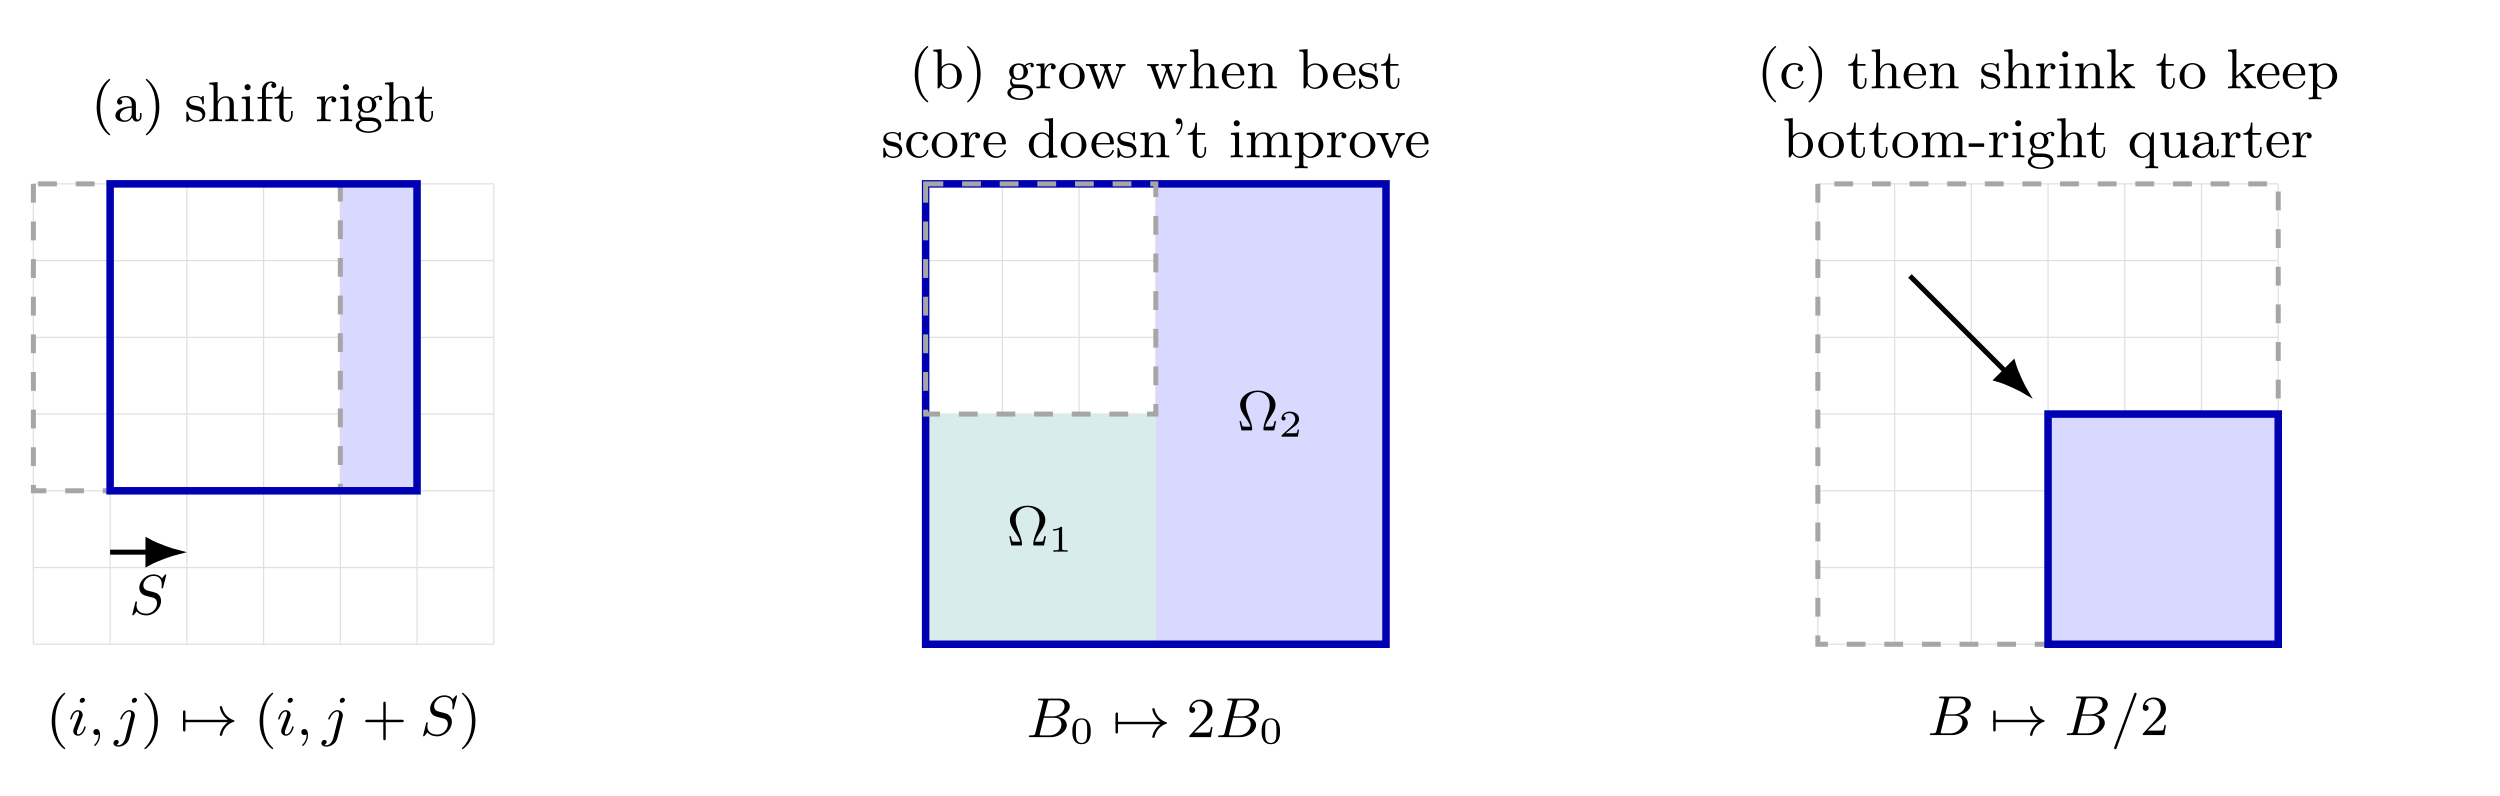
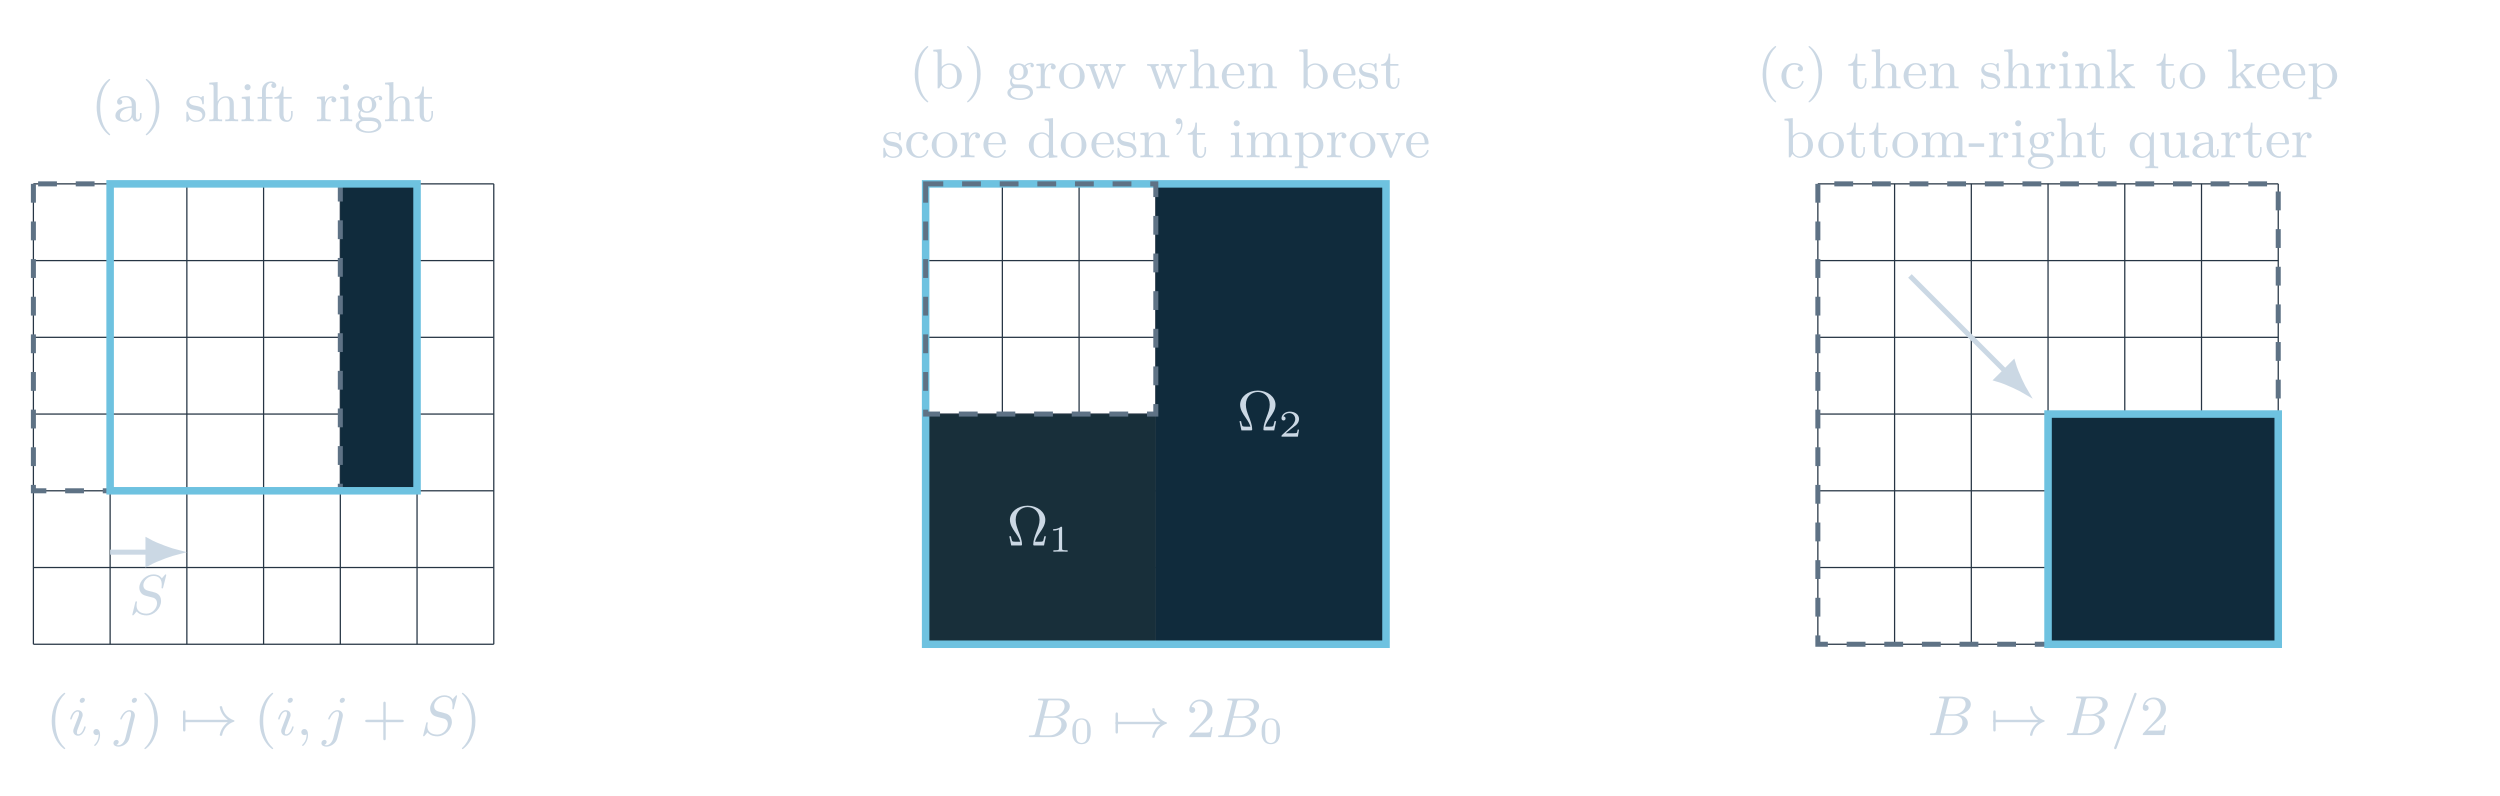
<svg xmlns="http://www.w3.org/2000/svg" xmlns:xlink="http://www.w3.org/1999/xlink" version="1.1" width="397.13pt" height="126.318pt" viewBox="-72 -72 397.13 126.318">
  <defs>
    <path id="g2-48" d="M3.288-1.907C3.288-2.343 3.288-3.975 1.823-3.975S.359-2.343 .359-1.907C.359-1.476 .359 .126 1.823 .126S3.288-1.476 3.288-1.907ZM2.72-1.985C2.72-1.602 2.72-.998 2.618-.664C2.451-.143 2.02-.066 1.823-.066C1.572-.066 1.166-.185 1.022-.681C.927-1.028 .927-1.614 .927-1.985C.927-2.385 .927-2.845 1.01-3.168C1.16-3.706 1.614-3.784 1.823-3.784C2.098-3.784 2.493-3.652 2.624-3.198C2.714-2.881 2.72-2.445 2.72-1.985Z" />
    <path id="g2-49" d="M3.019 0V-.233H2.762C2.146-.233 2.146-.311 2.146-.508V-3.796C2.146-3.975 2.122-3.975 1.943-3.975C1.548-3.593 .938-3.593 .723-3.593V-3.359C.879-3.359 1.273-3.359 1.632-3.527V-.508C1.632-.311 1.632-.233 1.016-.233H.759V0C1.088-.024 1.554-.024 1.889-.024S2.69-.024 3.019 0Z" />
    <path id="g2-50" d="M3.216-1.118H2.995C2.983-1.034 2.923-.64 2.833-.574C2.792-.538 2.307-.538 2.224-.538H1.106L1.871-1.16C2.074-1.321 2.606-1.704 2.792-1.883C2.971-2.062 3.216-2.367 3.216-2.792C3.216-3.539 2.54-3.975 1.739-3.975C.968-3.975 .43-3.467 .43-2.905C.43-2.6 .687-2.564 .753-2.564C.903-2.564 1.076-2.672 1.076-2.887C1.076-3.019 .998-3.21 .735-3.21C.873-3.515 1.237-3.742 1.65-3.742C2.277-3.742 2.612-3.276 2.612-2.792C2.612-2.367 2.331-1.931 1.913-1.548L.496-.251C.436-.191 .43-.185 .43 0H3.031L3.216-1.118Z" />
    <path id="g0-33" d="M8.688-2.242C8.688-2.286 8.653-2.331 8.608-2.349C7.63-2.663 6.904-3.488 6.716-4.501C6.707-4.555 6.662-4.591 6.608-4.591H6.447C6.393-4.591 6.339-4.546 6.339-4.465C6.492-3.64 6.958-2.914 7.63-2.43H.699C.574-2.43 .511-2.34 .511-2.242S.574-2.053 .699-2.053H7.63C6.958-1.569 6.492-.843 6.339-.018C6.339 .063 6.393 .108 6.447 .108H6.608C6.662 .108 6.707 .072 6.716 .018C6.904-.995 7.63-1.82 8.608-2.134C8.653-2.152 8.688-2.197 8.688-2.242Z" />
    <path id="g0-55" d="M.897-.87V-2.053C.941-2.053 1.148-2.053 1.148-2.242C1.148-2.439 .95-2.439 .897-2.439V-3.622C.897-3.748 .897-3.927 .699-3.927C.511-3.927 .511-3.739 .511-3.622V-.87C.511-.753 .511-.565 .699-.565C.897-.565 .897-.744 .897-.87Z" />
    <path id="g3-10" d="M6.232-1.462H5.981C5.927-1.219 5.864-.933 5.819-.807C5.765-.664 5.738-.592 5.218-.592H4.501C4.618-1.04 4.815-1.381 5.236-2C5.703-2.672 6.133-3.3 6.133-4.071C6.133-5.308 4.896-6.321 3.327-6.321C1.722-6.321 .511-5.29 .511-4.071C.511-3.291 .959-2.645 1.39-2.017C1.856-1.336 2.035-1.013 2.143-.592H1.426C.906-.592 .879-.664 .834-.78C.78-.915 .708-1.228 .664-1.462H.412L.717 0H2.188C2.385 0 2.43 0 2.43-.188C2.43-.825 2.143-1.569 1.874-2.251C1.641-2.851 1.426-3.452 1.426-4.08C1.426-5.443 2.412-6.097 3.318-6.097C4.268-6.097 5.218-5.407 5.218-4.08C5.218-3.416 4.976-2.798 4.761-2.251C4.501-1.56 4.214-.825 4.214-.188C4.214 0 4.259 0 4.456 0H5.927L6.232-1.462Z" />
    <path id="g3-40" d="M3.058 2.134C3.058 2.089 3.031 2.062 2.977 2C1.82 .941 1.47-.672 1.47-2.242C1.47-3.631 1.739-5.317 3.004-6.519C3.04-6.554 3.058-6.581 3.058-6.626C3.058-6.689 3.013-6.725 2.95-6.725C2.842-6.725 2.035-6.079 1.551-5.102C1.121-4.241 .906-3.318 .906-2.251C.906-1.605 .986-.583 1.479 .475C2.008 1.578 2.842 2.233 2.95 2.233C3.013 2.233 3.058 2.197 3.058 2.134Z" />
    <path id="g3-41" d="M2.672-2.251C2.672-2.986 2.564-3.972 2.098-4.967C1.569-6.07 .735-6.725 .628-6.725C.538-6.725 .52-6.653 .52-6.626C.52-6.581 .538-6.554 .601-6.492C1.121-6.025 2.107-4.806 2.107-2.251C2.107-.968 1.874 .816 .574 2.026C.556 2.053 .52 2.089 .52 2.134C.52 2.161 .538 2.233 .628 2.233C.735 2.233 1.542 1.587 2.026 .61C2.457-.251 2.672-1.175 2.672-2.251Z" />
    <path id="g3-43" d="M6.644-2.242C6.644-2.439 6.474-2.439 6.33-2.439H3.775V-5.003C3.775-5.147 3.775-5.317 3.578-5.317C3.389-5.317 3.389-5.129 3.389-5.003V-2.439H.825C.699-2.439 .511-2.439 .511-2.251C.511-2.053 .681-2.053 .825-2.053H3.389V.511C3.389 .655 3.389 .825 3.587 .825C3.775 .825 3.775 .637 3.775 .511V-2.053H6.33C6.456-2.053 6.644-2.053 6.644-2.242Z" />
    <path id="g3-50" d="M4.142-1.587H3.891C3.873-1.47 3.802-.941 3.685-.798C3.631-.717 3.013-.717 2.833-.717H1.237L2.125-1.56C3.596-2.833 4.142-3.309 4.142-4.223C4.142-5.254 3.291-5.972 2.188-5.972C1.157-5.972 .457-5.156 .457-4.34C.457-3.891 .843-3.847 .924-3.847C1.121-3.847 1.39-3.99 1.39-4.313C1.39-4.582 1.201-4.779 .924-4.779C.879-4.779 .852-4.779 .816-4.77C1.031-5.407 1.605-5.694 2.089-5.694C3.004-5.694 3.318-4.842 3.318-4.223C3.318-3.309 2.627-2.564 2.197-2.098L.556-.323C.457-.224 .457-.206 .457 0H3.891L4.142-1.587Z" />
    <path id="g1-59" d="M1.856-.018C1.856-.574 1.659-.968 1.273-.968C.968-.968 .789-.735 .789-.484S.968 0 1.273 0C1.408 0 1.542-.045 1.632-.143C1.632 .152 1.632 .888 .968 1.524C.915 1.578 .915 1.587 .915 1.623C.915 1.686 .977 1.731 1.031 1.731C1.13 1.731 1.856 1.031 1.856-.018Z" />
    <path id="g1-61" d="M4.089-6.528C4.089-6.644 3.999-6.725 3.9-6.725C3.775-6.725 3.739-6.653 3.73-6.635L.565 1.883C.511 2.008 .511 2.044 .511 2.044C.511 2.161 .601 2.242 .699 2.242C.789 2.242 .861 2.206 .924 2.026L4.035-6.366C4.089-6.492 4.089-6.528 4.089-6.528Z" />
    <path id="g1-66" d="M6.456-1.928C6.456-2.564 5.927-3.102 5.039-3.201C6.061-3.398 6.931-4.08 6.931-4.878C6.931-5.577 6.285-6.124 5.218-6.124H2.152C1.991-6.124 1.883-6.124 1.883-5.963C1.883-5.846 1.964-5.846 2.152-5.846C2.188-5.846 2.349-5.846 2.493-5.828C2.645-5.81 2.708-5.792 2.708-5.694C2.708-5.649 2.699-5.613 2.672-5.514L1.462-.681C1.381-.359 1.363-.278 .69-.278C.52-.278 .421-.278 .421-.117C.421 0 .511 0 .672 0H3.936C5.389 0 6.456-1.058 6.456-1.928ZM6.106-4.914C6.106-4.116 5.272-3.3 4.259-3.3H2.86L3.407-5.496C3.488-5.819 3.506-5.846 3.882-5.846H5.093C6.025-5.846 6.106-5.138 6.106-4.914ZM5.604-2.017C5.604-1.13 4.788-.278 3.712-.278H2.43C2.304-.278 2.286-.278 2.251-.287C2.161-.296 2.134-.305 2.134-.368C2.134-.395 2.134-.412 2.179-.574L2.798-3.075H4.483C5.039-3.075 5.604-2.833 5.604-2.017Z" />
    <path id="g1-83" d="M5.066-2.089C5.066-3.201 4.187-3.425 3.909-3.488L3.093-3.703C2.798-3.775 2.251-3.918 2.251-4.6S2.968-6.07 3.865-6.07C4.223-6.07 4.573-5.972 4.824-5.721C5.165-5.389 5.174-4.905 5.174-4.671C5.174-4.376 5.138-4.277 5.138-4.205S5.174-4.089 5.263-4.089C5.362-4.089 5.362-4.107 5.407-4.277L5.864-6.079C5.891-6.178 5.891-6.196 5.891-6.223C5.891-6.223 5.882-6.321 5.783-6.321C5.738-6.321 5.73-6.312 5.622-6.187C5.496-6.052 5.604-6.169 5.192-5.685C4.86-6.187 4.34-6.321 3.865-6.321C2.708-6.321 1.614-5.29 1.614-4.214C1.614-3.847 1.731-3.542 1.964-3.291C2.224-3.022 2.448-2.968 3.093-2.798L3.847-2.609C4.133-2.511 4.429-2.233 4.429-1.722C4.429-.924 3.667-.081 2.771-.081C2.242-.081 1.175-.242 1.175-1.39C1.175-1.47 1.175-1.605 1.228-1.874C1.246-1.91 1.246-1.937 1.246-1.937C1.246-1.973 1.228-2.035 1.121-2.035S1.004-1.991 .968-1.838L.493 .099C.493 .152 .538 .197 .601 .197C.646 .197 .655 .188 .771 .063C.825 0 1.085-.323 1.193-.439C1.659 .161 2.484 .197 2.753 .197C3.99 .197 5.066-.959 5.066-2.089Z" />
    <path id="g1-105" d="M2.6-5.595C2.6-5.792 2.457-5.927 2.26-5.927C2.017-5.927 1.775-5.694 1.775-5.452C1.775-5.272 1.91-5.12 2.116-5.12C2.358-5.12 2.6-5.344 2.6-5.595ZM2.726-1.282C2.726-1.327 2.699-1.39 2.609-1.39C2.511-1.39 2.502-1.345 2.466-1.228C2.251-.493 1.883-.126 1.542-.126C1.399-.126 1.327-.197 1.327-.421C1.327-.637 1.399-.834 1.47-1.004C1.632-1.435 1.632-1.453 1.748-1.731L2.179-2.878C2.242-3.04 2.242-3.129 2.242-3.21C2.242-3.721 1.838-3.963 1.479-3.963C.61-3.963 .26-2.681 .26-2.582C.26-2.502 .323-2.475 .386-2.475C.484-2.475 .493-2.529 .529-2.645C.717-3.282 1.058-3.739 1.453-3.739C1.542-3.739 1.668-3.721 1.668-3.452C1.668-3.228 1.578-2.995 1.497-2.789L.861-1.13C.798-.959 .744-.816 .744-.655C.744-.233 1.058 .099 1.515 .099C2.385 .099 2.726-1.193 2.726-1.282Z" />
    <path id="g1-106" d="M3.622-5.595C3.622-5.765 3.497-5.927 3.282-5.927C3.049-5.927 2.798-5.721 2.798-5.452C2.798-5.227 2.968-5.12 3.129-5.12C3.407-5.12 3.622-5.38 3.622-5.595ZM3.255-2.842C3.291-2.986 3.291-3.129 3.291-3.129C3.291-3.622 2.923-3.963 2.421-3.963C1.488-3.963 .959-2.681 .959-2.582C.959-2.502 1.022-2.475 1.085-2.475C1.175-2.475 1.184-2.502 1.255-2.672C1.506-3.246 1.937-3.739 2.403-3.739C2.672-3.739 2.681-3.488 2.681-3.327C2.681-3.327 2.681-3.147 2.654-3.04L1.793 .412C1.605 1.175 1.13 1.614 .681 1.614C.493 1.614 .466 1.596 .359 1.56C.529 1.497 .717 1.309 .717 1.085C.717 .888 .565 .762 .377 .762C.126 .762-.117 .968-.117 1.273C-.117 1.659 .278 1.838 .69 1.838C1.336 1.838 2.197 1.363 2.421 .475L3.255-2.842Z" />
    <path id="g4-39" d="M1.883-5.272C1.883-5.846 1.65-6.223 1.273-6.223C.959-6.223 .789-5.981 .789-5.738S.959-5.254 1.273-5.254C1.39-5.254 1.506-5.29 1.605-5.371C1.623-5.389 1.641-5.398 1.641-5.398S1.659-5.344 1.659-5.263C1.659-4.671 1.39-4.125 .959-3.721C.941-3.703 .915-3.676 .915-3.631S.968-3.524 1.031-3.524C1.121-3.524 1.883-4.196 1.883-5.272Z" />
    <path id="g4-40" d="M3.058 2.134C3.058 2.089 3.031 2.062 2.977 2C1.82 .941 1.47-.672 1.47-2.242C1.47-3.631 1.739-5.317 3.004-6.519C3.04-6.554 3.058-6.581 3.058-6.626C3.058-6.689 3.013-6.725 2.95-6.725C2.842-6.725 2.035-6.079 1.551-5.102C1.121-4.241 .906-3.318 .906-2.251C.906-1.605 .986-.583 1.479 .475C2.008 1.578 2.842 2.233 2.95 2.233C3.013 2.233 3.058 2.197 3.058 2.134Z" />
    <path id="g4-41" d="M2.672-2.251C2.672-2.986 2.564-3.972 2.098-4.967C1.569-6.07 .735-6.725 .628-6.725C.538-6.725 .52-6.653 .52-6.626C.52-6.581 .538-6.554 .601-6.492C1.121-6.025 2.107-4.806 2.107-2.251C2.107-.968 1.874 .816 .574 2.026C.556 2.053 .52 2.089 .52 2.134C.52 2.161 .538 2.233 .628 2.233C.735 2.233 1.542 1.587 2.026 .61C2.457-.251 2.672-1.175 2.672-2.251Z" />
    <path id="g4-45" d="M2.555-1.659V-2.215H.099V-1.659H2.555Z" />
    <path id="g4-97" d="M4.456-.798V-1.3H4.205V-.807C4.205-.708 4.205-.26 3.882-.26S3.56-.69 3.56-.834V-2.403C3.56-2.914 3.56-3.219 3.156-3.587C2.824-3.882 2.394-4.017 1.946-4.017C1.193-4.017 .565-3.64 .565-3.067C.565-2.789 .753-2.636 .986-2.636C1.228-2.636 1.399-2.815 1.399-3.049C1.399-3.434 .995-3.479 .995-3.479C1.237-3.712 1.668-3.793 1.928-3.793C2.385-3.793 2.896-3.452 2.896-2.663V-2.367C2.412-2.349 1.739-2.304 1.139-2.017C.493-1.704 .296-1.237 .296-.879C.296-.143 1.166 .099 1.766 .099C2.511 .099 2.851-.395 2.977-.646C3.022-.269 3.282 .054 3.667 .054C3.891 .054 4.456-.081 4.456-.798ZM2.896-1.264C2.896-.395 2.224-.126 1.829-.126C1.408-.126 1.013-.43 1.013-.879C1.013-1.47 1.524-2.098 2.896-2.152V-1.264Z" />
    <path id="g4-98" d="M4.806-1.937C4.806-3.058 3.918-3.963 2.842-3.963C2.233-3.963 1.811-3.649 1.596-3.407V-6.223L.269-6.124V-5.846C.879-5.846 .959-5.783 .959-5.344V0H1.21L1.542-.547C1.82-.152 2.268 .099 2.753 .099C3.82 .099 4.806-.762 4.806-1.937ZM4.035-1.946C4.035-1.524 3.981-1.049 3.748-.69C3.551-.403 3.183-.126 2.708-.126C2.304-.126 1.964-.341 1.748-.672C1.623-.861 1.623-.87 1.623-1.04V-2.86C1.623-3.031 1.623-3.04 1.722-3.183C2.026-3.596 2.466-3.739 2.806-3.739C3.192-3.739 3.551-3.524 3.784-3.147C4.017-2.762 4.035-2.233 4.035-1.946Z" />
    <path id="g4-99" d="M3.829-1.067C3.829-1.175 3.73-1.175 3.703-1.175C3.604-1.175 3.604-1.157 3.551-1.004C3.344-.386 2.842-.152 2.385-.152C1.811-.152 1.076-.619 1.076-1.946C1.076-3.344 1.793-3.766 2.331-3.766C2.448-3.766 2.932-3.748 3.264-3.524C3.075-3.488 2.896-3.362 2.896-3.102C2.896-2.869 3.075-2.69 3.309-2.69S3.73-2.842 3.73-3.12C3.73-3.676 3.102-4.017 2.313-4.017C1.166-4.017 .305-3.058 .305-1.937C.305-.78 1.237 .099 2.295 .099C3.542 .099 3.829-.986 3.829-1.067Z" />
    <path id="g4-100" d="M4.842 0V-.278C4.232-.278 4.151-.341 4.151-.78V-6.223L2.824-6.124V-5.846C3.434-5.846 3.515-5.783 3.515-5.344V-3.434C3.47-3.488 3.067-3.963 2.367-3.963C1.264-3.963 .305-3.084 .305-1.928C.305-.807 1.201 .099 2.268 .099C2.923 .099 3.327-.287 3.488-.475V.099L4.842 0ZM3.488-1.076C3.488-.915 3.488-.888 3.353-.699C3.075-.296 2.663-.126 2.304-.126C1.919-.126 1.56-.341 1.327-.717C1.094-1.103 1.076-1.632 1.076-1.919C1.076-2.34 1.13-2.815 1.363-3.174C1.56-3.461 1.928-3.739 2.403-3.739C2.78-3.739 3.138-3.551 3.38-3.21C3.488-3.067 3.488-3.058 3.488-2.887V-1.076Z" />
    <path id="g4-101" d="M3.829-1.067C3.829-1.13 3.784-1.184 3.703-1.184C3.613-1.184 3.587-1.121 3.578-1.085C3.273-.17 2.475-.152 2.34-.152C1.91-.152 1.542-.395 1.336-.699C1.04-1.139 1.031-1.677 1.031-2.053H3.587C3.784-2.053 3.829-2.053 3.829-2.242C3.829-3.165 3.327-4.017 2.179-4.017C1.103-4.017 .26-3.084 .26-1.973C.26-.798 1.201 .099 2.295 .099S3.829-.861 3.829-1.067ZM3.219-2.268H1.04C1.121-3.649 1.928-3.793 2.179-3.793C2.672-3.793 3.21-3.416 3.219-2.268Z" />
    <path id="g4-102" d="M3.282-5.685C3.282-6.025 2.941-6.321 2.448-6.321C1.748-6.321 1.013-5.792 1.013-4.896V-3.865H.305V-3.587H1.013V-.69C1.013-.278 .915-.278 .323-.278V0C.798-.018 .915-.027 1.372-.027L2.511 0V-.278H2.331C1.677-.278 1.65-.377 1.65-.708V-3.587H2.69V-3.865H1.623V-4.878C1.623-5.694 2.062-6.097 2.448-6.097C2.537-6.097 2.627-6.079 2.717-6.043C2.627-6.007 2.484-5.9 2.484-5.676C2.484-5.443 2.654-5.281 2.878-5.281C3.12-5.281 3.282-5.452 3.282-5.685Z" />
    <path id="g4-103" d="M4.474-3.613C4.474-3.784 4.349-4.062 3.99-4.062C3.73-4.062 3.327-3.963 3.013-3.64C2.771-3.838 2.421-3.963 2.044-3.963C1.193-3.963 .547-3.353 .547-2.645C.547-2.188 .816-1.865 .959-1.731C.941-1.713 .69-1.399 .69-.986C.69-.681 .834-.359 1.076-.197C.619-.054 .26 .278 .26 .699C.26 1.336 1.148 1.847 2.295 1.847C3.398 1.847 4.34 1.372 4.34 .681C4.34 .314 4.169-.081 3.838-.296C3.335-.61 2.815-.61 1.964-.61C1.784-.61 1.497-.61 1.426-.628C1.166-.681 .995-.924 .995-1.21C.995-1.354 1.04-1.488 1.121-1.605C1.345-1.462 1.623-1.327 2.035-1.327C2.887-1.327 3.533-1.937 3.533-2.645C3.533-3.084 3.282-3.389 3.165-3.515C3.524-3.838 3.945-3.838 4.053-3.838C4.008-3.811 3.936-3.766 3.936-3.604C3.936-3.506 3.999-3.335 4.205-3.335C4.331-3.335 4.474-3.425 4.474-3.613ZM2.842-2.645C2.842-2.439 2.842-1.569 2.035-1.569C1.237-1.569 1.237-2.448 1.237-2.645C1.237-2.887 1.255-3.192 1.408-3.407C1.542-3.587 1.784-3.721 2.035-3.721C2.842-3.721 2.842-2.851 2.842-2.645ZM3.838 .69C3.838 1.201 3.147 1.605 2.304 1.605C1.426 1.605 .762 1.184 .762 .69C.762 .547 .852-.045 1.623-.045H2.448C2.735-.045 3.838-.036 3.838 .69Z" />
    <path id="g4-104" d="M4.905 0V-.278C4.447-.278 4.223-.278 4.214-.556V-2.277C4.214-3.022 4.214-3.282 3.963-3.596C3.757-3.847 3.416-3.963 2.968-3.963C2.367-3.963 1.928-3.649 1.65-3.147H1.641V-6.223L.314-6.124V-5.846C.924-5.846 1.004-5.783 1.004-5.344V-.69C1.004-.278 .906-.278 .314-.278V0C.735-.018 .906-.027 1.336-.027S1.883-.018 2.358 0V-.278C1.766-.278 1.668-.278 1.668-.69V-2.322C1.668-3.273 2.34-3.739 2.905-3.739C3.434-3.739 3.551-3.3 3.551-2.762V-.69C3.551-.278 3.452-.278 2.86-.278V0C3.282-.018 3.452-.027 3.882-.027S4.429-.018 4.905 0Z" />
    <path id="g4-105" d="M2.268 0V-.278C1.686-.278 1.65-.323 1.65-.672V-3.963L.359-3.865V-3.587C.933-3.587 1.013-3.533 1.013-3.093V-.69C1.013-.278 .915-.278 .323-.278V0C.726-.018 .915-.027 1.309-.027C1.453-.027 1.829-.027 2.268 0ZM1.766-5.407C1.766-5.676 1.551-5.891 1.282-5.891S.798-5.676 .798-5.407S1.013-4.923 1.282-4.923S1.766-5.138 1.766-5.407Z" />
    <path id="g4-107" d="M4.698 0V-.278C4.402-.278 4.187-.287 3.865-.717L2.591-2.448C3.47-3.21 3.882-3.56 4.492-3.587V-3.865C4.178-3.838 4.16-3.838 3.829-3.838L2.842-3.865V-3.587C2.977-3.578 3.084-3.515 3.084-3.371C3.084-3.201 2.941-3.084 2.86-3.013L1.596-1.946V-6.223L.269-6.124V-5.846C.879-5.846 .959-5.783 .959-5.344V-.69C.959-.278 .861-.278 .269-.278V0L1.264-.027L2.26 0V-.278C1.668-.278 1.569-.278 1.569-.69V-1.596L2.143-2.08L3.013-.906C3.156-.708 3.228-.601 3.228-.475C3.228-.386 3.201-.278 2.923-.278V0L3.891-.027C4.151-.027 4.438-.027 4.698 0Z" />
    <path id="g4-109" d="M7.469 0V-.278C7.012-.278 6.788-.278 6.779-.556V-2.277C6.779-3.058 6.779-3.309 6.483-3.64C6.294-3.856 5.936-3.963 5.523-3.963C4.878-3.963 4.438-3.587 4.187-3.111C4.08-3.64 3.721-3.963 2.968-3.963C2.251-3.963 1.811-3.497 1.623-3.084H1.614V-3.963L.314-3.865V-3.587C.924-3.587 1.004-3.524 1.004-3.084V-.69C1.004-.278 .906-.278 .314-.278V0C.735-.018 .906-.027 1.336-.027S1.883-.018 2.358 0V-.278C1.766-.278 1.668-.278 1.668-.69V-2.322C1.668-3.291 2.367-3.739 2.905-3.739C3.398-3.739 3.56-3.389 3.56-2.762V-.69C3.56-.278 3.461-.278 2.869-.278V0C3.291-.018 3.461-.027 3.891-.027S4.438-.018 4.914 0V-.278C4.322-.278 4.223-.278 4.223-.69V-2.322C4.223-3.291 4.923-3.739 5.461-3.739C5.954-3.739 6.115-3.389 6.115-2.762V-.69C6.115-.278 6.016-.278 5.425-.278V0C5.846-.018 6.016-.027 6.447-.027S6.994-.018 7.469 0Z" />
    <path id="g4-110" d="M4.905 0V-.278C4.447-.278 4.223-.278 4.214-.556V-2.277C4.214-3.022 4.214-3.282 3.963-3.596C3.757-3.847 3.416-3.963 2.968-3.963C2.134-3.963 1.748-3.344 1.623-3.093H1.614V-3.963L.314-3.865V-3.587C.924-3.587 1.004-3.524 1.004-3.084V-.69C1.004-.278 .906-.278 .314-.278V0C.735-.018 .906-.027 1.336-.027S1.883-.018 2.358 0V-.278C1.766-.278 1.668-.278 1.668-.69V-2.322C1.668-3.273 2.34-3.739 2.905-3.739C3.434-3.739 3.551-3.3 3.551-2.762V-.69C3.551-.278 3.452-.278 2.86-.278V0C3.282-.018 3.452-.027 3.882-.027S4.429-.018 4.905 0Z" />
    <path id="g4-111" d="M4.34-1.91C4.34-3.084 3.407-4.017 2.304-4.017C1.166-4.017 .26-3.058 .26-1.91C.26-.789 1.193 .099 2.295 .099C3.434 .099 4.34-.807 4.34-1.91ZM3.569-1.991C3.569-1.659 3.569-1.139 3.344-.744C3.093-.332 2.681-.152 2.304-.152C1.856-.152 1.479-.377 1.273-.726C1.04-1.103 1.031-1.578 1.031-1.991C1.031-2.322 1.031-2.833 1.255-3.201C1.524-3.658 1.973-3.793 2.295-3.793C2.806-3.793 3.174-3.506 3.353-3.201C3.56-2.824 3.569-2.367 3.569-1.991Z" />
    <path id="g4-112" d="M4.806-1.937C4.806-3.067 3.927-3.963 2.869-3.963C2.385-3.963 1.937-3.766 1.596-3.398V-3.963L.269-3.865V-3.587C.906-3.587 .959-3.533 .959-3.147V1.049C.959 1.462 .861 1.462 .269 1.462V1.739C.69 1.722 .861 1.713 1.291 1.713S1.838 1.722 2.313 1.739V1.462C1.722 1.462 1.623 1.462 1.623 1.049V-.43C1.856-.197 2.161 .099 2.753 .099C3.82 .099 4.806-.762 4.806-1.937ZM4.035-1.937C4.035-.915 3.425-.126 2.699-.126C2.295-.126 1.955-.359 1.739-.672C1.623-.852 1.623-.87 1.623-1.04V-3.013C1.928-3.533 2.421-3.712 2.798-3.712C3.497-3.712 4.035-2.905 4.035-1.937Z" />
    <path id="g4-113" d="M4.842 1.739V1.462C4.25 1.462 4.151 1.462 4.151 1.049V-3.963H3.927L3.587-3.174C3.165-3.882 2.654-3.963 2.34-3.963C1.282-3.963 .305-3.102 .305-1.928C.305-.789 1.219 .099 2.268 .099C2.645 .099 3.102-.036 3.488-.529V1.049C3.488 1.462 3.389 1.462 2.798 1.462V1.739C3.219 1.722 3.389 1.713 3.82 1.713S4.367 1.722 4.842 1.739ZM3.515-1.237C3.515-1.076 3.515-1.04 3.38-.798C3.156-.412 2.78-.126 2.304-.126C1.641-.126 1.076-.915 1.076-1.928C1.076-2.968 1.713-3.712 2.403-3.712C3.102-3.712 3.515-2.968 3.515-2.475V-1.237Z" />
    <path id="g4-114" d="M3.344-3.407C3.344-3.694 3.075-3.963 2.672-3.963C2.134-3.963 1.757-3.587 1.551-3.031H1.542V-3.963L.269-3.865V-3.587C.879-3.587 .959-3.524 .959-3.084V-.69C.959-.278 .861-.278 .269-.278V0C.744-.018 .861-.027 1.318-.027L2.457 0V-.278H2.277C1.623-.278 1.596-.377 1.596-.708V-2.053C1.596-2.421 1.695-3.739 2.717-3.739V-3.73C2.699-3.721 2.555-3.613 2.555-3.398C2.555-3.156 2.744-3.004 2.95-3.004C3.138-3.004 3.344-3.138 3.344-3.407Z" />
    <path id="g4-115" d="M3.318-1.148C3.318-1.551 3.138-1.793 2.941-2C2.636-2.295 2.313-2.358 1.65-2.484C1.417-2.529 .762-2.645 .762-3.156C.762-3.443 .968-3.82 1.784-3.82C2.753-3.82 2.815-3.075 2.833-2.851C2.842-2.744 2.842-2.69 2.959-2.69C3.084-2.69 3.084-2.753 3.084-2.923V-3.784C3.084-3.936 3.084-4.017 2.977-4.017C2.932-4.017 2.914-4.017 2.798-3.909C2.78-3.891 2.699-3.811 2.645-3.766C2.367-3.963 2.089-4.017 1.784-4.017C.601-4.017 .305-3.362 .305-2.905C.305-2.618 .43-2.385 .637-2.188C.941-1.91 1.282-1.847 1.739-1.766C2.197-1.677 2.349-1.65 2.546-1.497C2.636-1.426 2.86-1.255 2.86-.915C2.86-.126 1.955-.126 1.829-.126C.915-.126 .681-.888 .574-1.372C.547-1.462 .538-1.515 .43-1.515C.305-1.515 .305-1.444 .305-1.282V-.134C.305 .018 .305 .099 .412 .099C.466 .099 .475 .09 .637-.081C.672-.134 .771-.251 .816-.296C1.193 .072 1.605 .099 1.829 .099C2.932 .099 3.318-.547 3.318-1.148Z" />
    <path id="g4-116" d="M3.067-1.112V-1.623H2.815V-1.139C2.815-.475 2.537-.152 2.215-.152C1.614-.152 1.614-.941 1.614-1.103V-3.587H2.914V-3.865H1.614V-5.514H1.363C1.354-4.761 1.04-3.838 .17-3.811V-3.587H.95V-1.112C.95-.108 1.677 .099 2.152 .099C2.753 .099 3.067-.475 3.067-1.112Z" />
    <path id="g4-117" d="M4.905 0V-.278C4.295-.278 4.214-.341 4.214-.78V-3.963L2.86-3.865V-3.587C3.47-3.587 3.551-3.524 3.551-3.084V-1.497C3.551-.699 3.102-.126 2.457-.126C1.713-.126 1.668-.511 1.668-.995V-3.963L.314-3.865V-3.587C1.004-3.587 1.004-3.56 1.004-2.762V-1.417C1.004-.834 1.004-.457 1.417-.143C1.677 .036 2.044 .099 2.403 .099C2.869 .099 3.309-.108 3.569-.646H3.578V.099L4.905 0Z" />
    <path id="g4-118" d="M4.671-3.587V-3.865C4.402-3.838 3.981-3.838 3.981-3.838C3.73-3.838 3.452-3.847 3.201-3.865V-3.587C3.461-3.569 3.613-3.434 3.613-3.201C3.613-3.111 3.604-3.093 3.569-2.995L2.636-.735L1.614-3.183C1.587-3.237 1.569-3.291 1.569-3.353C1.569-3.587 1.892-3.587 2.062-3.587V-3.865C1.677-3.847 1.47-3.838 1.076-3.838C.762-3.838 .502-3.838 .179-3.865V-3.587C.601-3.587 .771-3.587 .906-3.255L2.215-.072C2.268 .072 2.34 .099 2.421 .099S2.573 .081 2.636-.072L3.856-3.013C4.044-3.47 4.358-3.578 4.671-3.587Z" />
    <path id="g4-119" d="M6.465-3.587V-3.865C6.106-3.838 6.088-3.838 5.792-3.838C5.452-3.838 5.326-3.838 4.967-3.865V-3.587C5.353-3.578 5.478-3.335 5.478-3.156C5.478-3.067 5.461-3.013 5.434-2.95L4.609-.708L3.703-3.165C3.658-3.282 3.658-3.309 3.658-3.335C3.658-3.569 3.936-3.587 4.169-3.587V-3.865C3.757-3.838 3.389-3.838 3.246-3.838C2.968-3.838 2.708-3.838 2.421-3.865V-3.587C2.708-3.587 2.887-3.578 2.986-3.452C3.067-3.353 3.183-2.995 3.183-2.968L3.138-2.842L2.403-.825L1.551-3.156C1.497-3.291 1.497-3.309 1.497-3.344C1.497-3.587 1.847-3.587 2.017-3.587V-3.865L1.04-3.838C.744-3.838 .484-3.838 .179-3.865V-3.587C.61-3.587 .726-3.569 .834-3.264L1.991-.099C2.035 .009 2.062 .099 2.197 .099S2.367 0 2.403-.09L3.318-2.6L4.241-.09C4.277 0 4.313 .099 4.447 .099S4.609 .009 4.645-.081L5.712-2.995C5.909-3.542 6.276-3.578 6.465-3.587Z" />
  </defs>
  <g id="page1">
    <g stroke-miterlimit="10" transform="translate(-66.69452,-42.79209)scale(0.996264,-0.996264)">
-       <g fill="#000" stroke="#000">
+       <g fill="#cbd8e4" stroke="#cbd8e4">
        <g stroke-width="0.4">
          <g transform="translate(9.17458,9.98447)">
            <g stroke="none" transform="scale(-1.00375,1.00375)translate(-66.69452,-42.79209)scale(-1,-1)">
-               <g fill="#000">
+               <g fill="#cbd8e4">
                <g stroke="none">
                  <use x="-66.695" y="-42.792" xlink:href="#g4-40" />
                  <use x="-63.111" y="-42.792" xlink:href="#g4-97" />
                  <use x="-58.503" y="-42.792" xlink:href="#g4-41" />
                  <use x="-51.848" y="-42.792" xlink:href="#g4-115" />
                  <use x="-48.213" y="-42.792" xlink:href="#g4-104" />
                  <use x="-43.093" y="-42.792" xlink:href="#g4-105" />
                  <use x="-40.533" y="-42.792" xlink:href="#g4-102" />
                  <use x="-37.717" y="-42.792" xlink:href="#g4-116" />
                  <use x="-31.062" y="-42.792" xlink:href="#g4-114" />
                  <use x="-27.458" y="-42.792" xlink:href="#g4-105" />
                  <use x="-24.898" y="-42.792" xlink:href="#g4-103" />
                  <use x="-20.29" y="-42.792" xlink:href="#g4-104" />
                  <use x="-15.426" y="-42.792" xlink:href="#g4-116" />
                </g>
              </g>
            </g>
          </g>
-           <g fill="#e0e0e0" stroke="#e0e0e0">
+           <g fill="#263544" stroke="#263544">
            <g stroke-width="0.2">
              <path d="M0 0H73.407M0 0V-73.407" fill="none" />
            </g>
          </g>
-           <g fill="#e0e0e0" stroke="#e0e0e0">
+           <g fill="#263544" stroke="#263544">
            <g stroke-width="0.2">
              <path d="M0-12.234H73.407M12.234 0V-73.407" fill="none" />
            </g>
          </g>
-           <g fill="#e0e0e0" stroke="#e0e0e0">
+           <g fill="#263544" stroke="#263544">
            <g stroke-width="0.2">
              <path d="M0-24.469H73.407M24.469 0V-73.407" fill="none" />
            </g>
          </g>
-           <g fill="#e0e0e0" stroke="#e0e0e0">
+           <g fill="#263544" stroke="#263544">
            <g stroke-width="0.2">
              <path d="M0-36.703H73.407M36.703 0V-73.407" fill="none" />
            </g>
          </g>
-           <g fill="#e0e0e0" stroke="#e0e0e0">
+           <g fill="#263544" stroke="#263544">
            <g stroke-width="0.2">
              <path d="M0-48.938H73.407M48.938 0V-73.407" fill="none" />
            </g>
          </g>
-           <g fill="#e0e0e0" stroke="#e0e0e0">
+           <g fill="#263544" stroke="#263544">
            <g stroke-width="0.2">
              <path d="M0-61.172H73.407M61.172 0V-73.407" fill="none" />
            </g>
          </g>
-           <g fill="#e0e0e0" stroke="#e0e0e0">
+           <g fill="#263544" stroke="#263544">
            <g stroke-width="0.2">
              <path d="M0-73.407H73.407M73.407 0V-73.407" fill="none" />
            </g>
          </g>
-           <g fill="#d9d9ff" stroke="#d9d9ff">
+           <g fill="#102b3c" stroke="#102b3c">
            <path d="M48.938 0V-48.938H61.172V0ZM61.172-48.938" stroke="none" />
          </g>
-           <g fill="#a6a6a6" stroke="#a6a6a6">
+           <g fill="#5e7285" stroke="#5e7285">
            <g stroke-dasharray="3.0,3.0" stroke-dashoffset="0.0">
              <g stroke-width="0.8">
                <path d="M0 0V-48.938H48.938V0ZM48.938-48.938" fill="none" />
              </g>
            </g>
          </g>
-           <g fill="#0000b3" stroke="#0000b3">
+           <g fill="#6ec2e0" stroke="#6ec2e0">
            <g stroke-width="1.2">
              <path d="M12.234 0V-48.938H61.172V0ZM61.172-48.938" fill="none" />
            </g>
          </g>
          <g stroke-width="0.8">
            <path d="M12.234-58.725H18.269" fill="none" />
            <g transform="translate(18.26892,-58.72546)">
              <g stroke-dasharray="none" stroke-dashoffset="0.0">
                <g stroke-linejoin="miter">
                  <path d="M4.551 0C3.992 .139 1.535 .924 0 1.779V-1.779C1.535-.924 3.992-.139 4.551 0Z" />
                </g>
              </g>
            </g>
            <g transform="translate(15.27048,-68.6084)">
              <g stroke="none" transform="scale(-1.00375,1.00375)translate(-66.69452,-42.79209)scale(-1,-1)">
-                 <g fill="#000">
+                 <g fill="#cbd8e4">
                  <g stroke="none">
                    <use x="-66.695" y="-42.792" xlink:href="#g1-83" />
                  </g>
                </g>
              </g>
            </g>
          </g>
          <g transform="translate(2.0076,-87.89127)">
            <g stroke="none" transform="scale(-1.00375,1.00375)translate(-66.69452,-42.79209)scale(-1,-1)">
-               <g fill="#000">
+               <g fill="#cbd8e4">
                <g stroke="none">
                  <use x="-66.695" y="-42.792" xlink:href="#g3-40" />
                  <use x="-63.111" y="-42.792" xlink:href="#g1-105" />
                  <use x="-59.958" y="-42.792" xlink:href="#g1-59" />
                  <use x="-55.862" y="-42.792" xlink:href="#g1-106" />
                  <use x="-51.581" y="-42.792" xlink:href="#g3-41" />
                  <use x="-45.437" y="-42.792" xlink:href="#g0-55" />
                  <use x="-45.437" y="-42.792" xlink:href="#g0-33" />
                  <use x="-33.662" y="-42.792" xlink:href="#g3-40" />
                  <use x="-30.079" y="-42.792" xlink:href="#g1-105" />
                  <use x="-26.925" y="-42.792" xlink:href="#g1-59" />
                  <use x="-22.83" y="-42.792" xlink:href="#g1-106" />
                  <use x="-16.501" y="-42.792" xlink:href="#g3-43" />
                  <use x="-7.285" y="-42.792" xlink:href="#g1-83" />
                  <use x="-1.146" y="-42.792" xlink:href="#g3-41" />
                </g>
              </g>
            </g>
          </g>
          <g transform="translate(114.2371,15.23447)">
            <g stroke="none" transform="scale(-1.00375,1.00375)translate(-66.69452,-42.79209)scale(-1,-1)">
-               <g fill="#000">
+               <g fill="#cbd8e4">
                <g stroke="none">
                  <use x="-41.411" y="-42.792" xlink:href="#g4-40" />
                  <use x="-37.827" y="-42.792" xlink:href="#g4-98" />
                  <use x="-32.707" y="-42.792" xlink:href="#g4-41" />
                  <use x="-26.052" y="-42.792" xlink:href="#g4-103" />
                  <use x="-21.444" y="-42.792" xlink:href="#g4-114" />
                  <use x="-17.84" y="-42.792" xlink:href="#g4-111" />
                  <use x="-13.488" y="-42.792" xlink:href="#g4-119" />
                  <use x="-3.761" y="-42.792" xlink:href="#g4-119" />
                  <use x="2.894" y="-42.792" xlink:href="#g4-104" />
                  <use x="8.014" y="-42.792" xlink:href="#g4-101" />
                  <use x="12.113" y="-42.792" xlink:href="#g4-110" />
                  <use x="20.305" y="-42.792" xlink:href="#g4-98" />
                  <use x="25.68" y="-42.792" xlink:href="#g4-101" />
                  <use x="29.779" y="-42.792" xlink:href="#g4-115" />
                  <use x="33.414" y="-42.792" xlink:href="#g4-116" />
                  <use x="-45.8" y="-31.833" xlink:href="#g4-115" />
                  <use x="-42.165" y="-31.833" xlink:href="#g4-99" />
                  <use x="-38.07" y="-31.833" xlink:href="#g4-111" />
                  <use x="-33.462" y="-31.833" xlink:href="#g4-114" />
                  <use x="-29.857" y="-31.833" xlink:href="#g4-101" />
                  <use x="-22.687" y="-31.833" xlink:href="#g4-100" />
                  <use x="-17.567" y="-31.833" xlink:href="#g4-111" />
                  <use x="-12.703" y="-31.833" xlink:href="#g4-101" />
                  <use x="-8.604" y="-31.833" xlink:href="#g4-115" />
                  <use x="-4.969" y="-31.833" xlink:href="#g4-110" />
                  <use x=".151" y="-31.833" xlink:href="#g4-39" />
                  <use x="2.711" y="-31.833" xlink:href="#g4-116" />
                  <use x="9.366" y="-31.833" xlink:href="#g4-105" />
                  <use x="11.926" y="-31.833" xlink:href="#g4-109" />
                  <use x="19.605" y="-31.833" xlink:href="#g4-112" />
                  <use x="24.725" y="-31.833" xlink:href="#g4-114" />
                  <use x="28.329" y="-31.833" xlink:href="#g4-111" />
                  <use x="32.681" y="-31.833" xlink:href="#g4-118" />
                  <use x="37.289" y="-31.833" xlink:href="#g4-101" />
                </g>
              </g>
            </g>
          </g>
-           <g fill="#e0e0e0" stroke="#e0e0e0">
+           <g fill="#263544" stroke="#263544">
            <g stroke-width="0.2">
              <path d="M142.264 0H215.671M142.264 0V-73.407" fill="none" />
            </g>
          </g>
-           <g fill="#e0e0e0" stroke="#e0e0e0">
+           <g fill="#263544" stroke="#263544">
            <g stroke-width="0.2">
              <path d="M142.264-12.234H215.671M154.498 0V-73.407" fill="none" />
            </g>
          </g>
-           <g fill="#e0e0e0" stroke="#e0e0e0">
+           <g fill="#263544" stroke="#263544">
            <g stroke-width="0.2">
              <path d="M142.264-24.469H215.671M166.733 0V-73.407" fill="none" />
            </g>
          </g>
-           <g fill="#e0e0e0" stroke="#e0e0e0">
+           <g fill="#263544" stroke="#263544">
            <g stroke-width="0.2">
              <path d="M142.264-36.703H215.671M178.967 0V-73.407" fill="none" />
            </g>
          </g>
-           <g fill="#e0e0e0" stroke="#e0e0e0">
+           <g fill="#263544" stroke="#263544">
            <g stroke-width="0.2">
              <path d="M142.264-48.938H215.671M191.202 0V-73.407" fill="none" />
            </g>
          </g>
-           <g fill="#e0e0e0" stroke="#e0e0e0">
+           <g fill="#263544" stroke="#263544">
            <g stroke-width="0.2">
              <path d="M142.264-61.172H215.671M203.436 0V-73.407" fill="none" />
            </g>
          </g>
-           <g fill="#e0e0e0" stroke="#e0e0e0">
+           <g fill="#263544" stroke="#263544">
            <g stroke-width="0.2">
              <path d="M142.264-73.407H215.671M215.671 0V-73.407" fill="none" />
            </g>
          </g>
-           <g fill="#d9ecec" stroke="#d9ecec">
+           <g fill="#182f3a" stroke="#182f3a">
            <path d="M142.264-36.703V-73.407H178.967V-36.703ZM178.967-73.407" stroke="none" />
          </g>
-           <g fill="#d9d9ff" stroke="#d9d9ff">
+           <g fill="#102b3c" stroke="#102b3c">
            <path d="M178.967 0V-73.407H215.671V0ZM215.671-73.407" stroke="none" />
          </g>
-           <g fill="#0000b3" stroke="#0000b3">
+           <g fill="#6ec2e0" stroke="#6ec2e0">
            <g stroke-width="1.2">
              <path d="M142.264 0V-73.407H215.671V0ZM215.671-73.407" fill="none" />
            </g>
          </g>
-           <g fill="#a6a6a6" stroke="#a6a6a6">
+           <g fill="#5e7285" stroke="#5e7285">
            <g stroke-dasharray="3.0,3.0" stroke-dashoffset="0.0">
              <g stroke-width="0.8">
                <path d="M142.264 0V-36.703H178.967V0ZM178.967-36.703" fill="none" />
              </g>
            </g>
          </g>
          <g transform="translate(155.1919,-57.6551)">
            <g stroke="none" transform="scale(-1.00375,1.00375)translate(-66.69452,-42.79209)scale(-1,-1)">
-               <g fill="#000">
+               <g fill="#cbd8e4">
                <g stroke="none">
                  <use x="-66.695" y="-42.792" xlink:href="#g3-10" />
                  <use x="-60.039" y="-41.796" xlink:href="#g2-49" />
                </g>
              </g>
            </g>
          </g>
          <g transform="translate(191.8953,-39.3034)">
            <g stroke="none" transform="scale(-1.00375,1.00375)translate(-66.69452,-42.79209)scale(-1,-1)">
-               <g fill="#000">
+               <g fill="#cbd8e4">
                <g stroke="none">
                  <use x="-66.695" y="-42.792" xlink:href="#g3-10" />
                  <use x="-60.039" y="-41.796" xlink:href="#g2-50" />
                </g>
              </g>
            </g>
          </g>
          <g transform="translate(158.2942,-88.21626)">
            <g stroke="none" transform="scale(-1.00375,1.00375)translate(-66.69452,-42.79209)scale(-1,-1)">
-               <g fill="#000">
+               <g fill="#cbd8e4">
                <g stroke="none">
                  <use x="-66.695" y="-42.792" xlink:href="#g1-66" />
                  <use x="-59.721" y="-41.796" xlink:href="#g2-48" />
                  <use x="-53.01" y="-42.792" xlink:href="#g0-55" />
                  <use x="-53.01" y="-42.792" xlink:href="#g0-33" />
                  <use x="-41.235" y="-42.792" xlink:href="#g3-50" />
                  <use x="-36.627" y="-42.792" xlink:href="#g1-66" />
                  <use x="-29.654" y="-41.796" xlink:href="#g2-48" />
                </g>
              </g>
            </g>
          </g>
          <g transform="translate(256.5009,15.23447)">
            <g stroke="none" transform="scale(-1.00375,1.00375)translate(-66.69452,-42.79209)scale(-1,-1)">
-               <g fill="#000">
+               <g fill="#cbd8e4">
                <g stroke="none">
                  <use x="-48.452" y="-42.792" xlink:href="#g4-40" />
                  <use x="-44.868" y="-42.792" xlink:href="#g4-99" />
                  <use x="-40.772" y="-42.792" xlink:href="#g4-41" />
                  <use x="-34.117" y="-42.792" xlink:href="#g4-116" />
                  <use x="-30.534" y="-42.792" xlink:href="#g4-104" />
                  <use x="-25.414" y="-42.792" xlink:href="#g4-101" />
                  <use x="-21.315" y="-42.792" xlink:href="#g4-110" />
                  <use x="-13.124" y="-42.792" xlink:href="#g4-115" />
                  <use x="-9.489" y="-42.792" xlink:href="#g4-104" />
                  <use x="-4.369" y="-42.792" xlink:href="#g4-114" />
                  <use x="-.764" y="-42.792" xlink:href="#g4-105" />
                  <use x="1.796" y="-42.792" xlink:href="#g4-110" />
                  <use x="6.915" y="-42.792" xlink:href="#g4-107" />
                  <use x="14.851" y="-42.792" xlink:href="#g4-116" />
                  <use x="18.434" y="-42.792" xlink:href="#g4-111" />
                  <use x="26.113" y="-42.792" xlink:href="#g4-107" />
                  <use x="30.721" y="-42.792" xlink:href="#g4-101" />
                  <use x="34.82" y="-42.792" xlink:href="#g4-101" />
                  <use x="38.919" y="-42.792" xlink:href="#g4-112" />
                  <use x="-44.348" y="-31.833" xlink:href="#g4-98" />
                  <use x="-38.972" y="-31.833" xlink:href="#g4-111" />
                  <use x="-34.364" y="-31.833" xlink:href="#g4-116" />
                  <use x="-30.781" y="-31.833" xlink:href="#g4-116" />
                  <use x="-27.197" y="-31.833" xlink:href="#g4-111" />
                  <use x="-22.59" y="-31.833" xlink:href="#g4-109" />
                  <use x="-14.91" y="-31.833" xlink:href="#g4-45" />
                  <use x="-11.838" y="-31.833" xlink:href="#g4-114" />
                  <use x="-8.234" y="-31.833" xlink:href="#g4-105" />
                  <use x="-5.674" y="-31.833" xlink:href="#g4-103" />
                  <use x="-1.066" y="-31.833" xlink:href="#g4-104" />
                  <use x="3.797" y="-31.833" xlink:href="#g4-116" />
                  <use x="10.452" y="-31.833" xlink:href="#g4-113" />
                  <use x="15.316" y="-31.833" xlink:href="#g4-117" />
                  <use x="20.436" y="-31.833" xlink:href="#g4-97" />
                  <use x="25.044" y="-31.833" xlink:href="#g4-114" />
                  <use x="28.648" y="-31.833" xlink:href="#g4-116" />
                  <use x="32.232" y="-31.833" xlink:href="#g4-101" />
                  <use x="36.331" y="-31.833" xlink:href="#g4-114" />
                </g>
              </g>
            </g>
          </g>
-           <g fill="#e0e0e0" stroke="#e0e0e0">
+           <g fill="#263544" stroke="#263544">
            <g stroke-width="0.2">
              <path d="M284.528 0H357.934M284.528 0V-73.407" fill="none" />
            </g>
          </g>
-           <g fill="#e0e0e0" stroke="#e0e0e0">
+           <g fill="#263544" stroke="#263544">
            <g stroke-width="0.2">
              <path d="M284.528-12.234H357.934M296.762 0V-73.407" fill="none" />
            </g>
          </g>
-           <g fill="#e0e0e0" stroke="#e0e0e0">
+           <g fill="#263544" stroke="#263544">
            <g stroke-width="0.2">
              <path d="M284.528-24.469H357.934M308.996 0V-73.407" fill="none" />
            </g>
          </g>
-           <g fill="#e0e0e0" stroke="#e0e0e0">
+           <g fill="#263544" stroke="#263544">
            <g stroke-width="0.2">
              <path d="M284.528-36.703H357.934M321.231 0V-73.407" fill="none" />
            </g>
          </g>
-           <g fill="#e0e0e0" stroke="#e0e0e0">
+           <g fill="#263544" stroke="#263544">
            <g stroke-width="0.2">
              <path d="M284.528-48.938H357.934M333.465 0V-73.407" fill="none" />
            </g>
          </g>
-           <g fill="#e0e0e0" stroke="#e0e0e0">
+           <g fill="#263544" stroke="#263544">
            <g stroke-width="0.2">
              <path d="M284.528-61.172H357.934M345.7 0V-73.407" fill="none" />
            </g>
          </g>
-           <g fill="#e0e0e0" stroke="#e0e0e0">
+           <g fill="#263544" stroke="#263544">
            <g stroke-width="0.2">
              <path d="M284.528-73.407H357.934M357.934 0V-73.407" fill="none" />
            </g>
          </g>
-           <g fill="#d9d9ff" stroke="#d9d9ff">
+           <g fill="#102b3c" stroke="#102b3c">
            <path d="M321.231-36.703V-73.407H357.934V-36.703ZM357.934-73.407" stroke="none" />
          </g>
-           <g fill="#a6a6a6" stroke="#a6a6a6">
+           <g fill="#5e7285" stroke="#5e7285">
            <g stroke-dasharray="3.0,3.0" stroke-dashoffset="0.0">
              <g stroke-width="0.8">
                <path d="M284.528 0V-73.407H357.934V0ZM357.934-73.407" fill="none" />
              </g>
            </g>
          </g>
-           <g fill="#0000b3" stroke="#0000b3">
+           <g fill="#6ec2e0" stroke="#6ec2e0">
            <g stroke-width="1.2">
              <path d="M321.231-36.703V-73.407H357.934V-36.703ZM357.934-73.407" fill="none" />
            </g>
          </g>
          <g stroke-width="0.8">
            <path d="M299.209-14.681L314.4-29.872" fill="none" />
            <g transform="matrix(0.7071,-0.7071,0.7071,0.7071,314.4,-29.87247)">
              <g stroke-dasharray="none" stroke-dashoffset="0.0">
                <g stroke-linejoin="miter">
                  <path d="M4.551 0C3.992 .139 1.535 .924 0 1.779V-1.779C1.535-.924 3.992-.139 4.551 0Z" />
                </g>
              </g>
            </g>
          </g>
          <g transform="translate(301.9641,-87.89127)">
            <g stroke="none" transform="scale(-1.00375,1.00375)translate(-66.69452,-42.79209)scale(-1,-1)">
-               <g fill="#000">
+               <g fill="#cbd8e4">
                <g stroke="none">
                  <use x="-66.695" y="-42.792" xlink:href="#g1-66" />
                  <use x="-56.715" y="-42.792" xlink:href="#g0-55" />
                  <use x="-56.715" y="-42.792" xlink:href="#g0-33" />
                  <use x="-44.94" y="-42.792" xlink:href="#g1-66" />
                  <use x="-37.52" y="-42.792" xlink:href="#g1-61" />
                  <use x="-32.912" y="-42.792" xlink:href="#g3-50" />
                </g>
              </g>
            </g>
          </g>
        </g>
      </g>
    </g>
  </g>
</svg>
